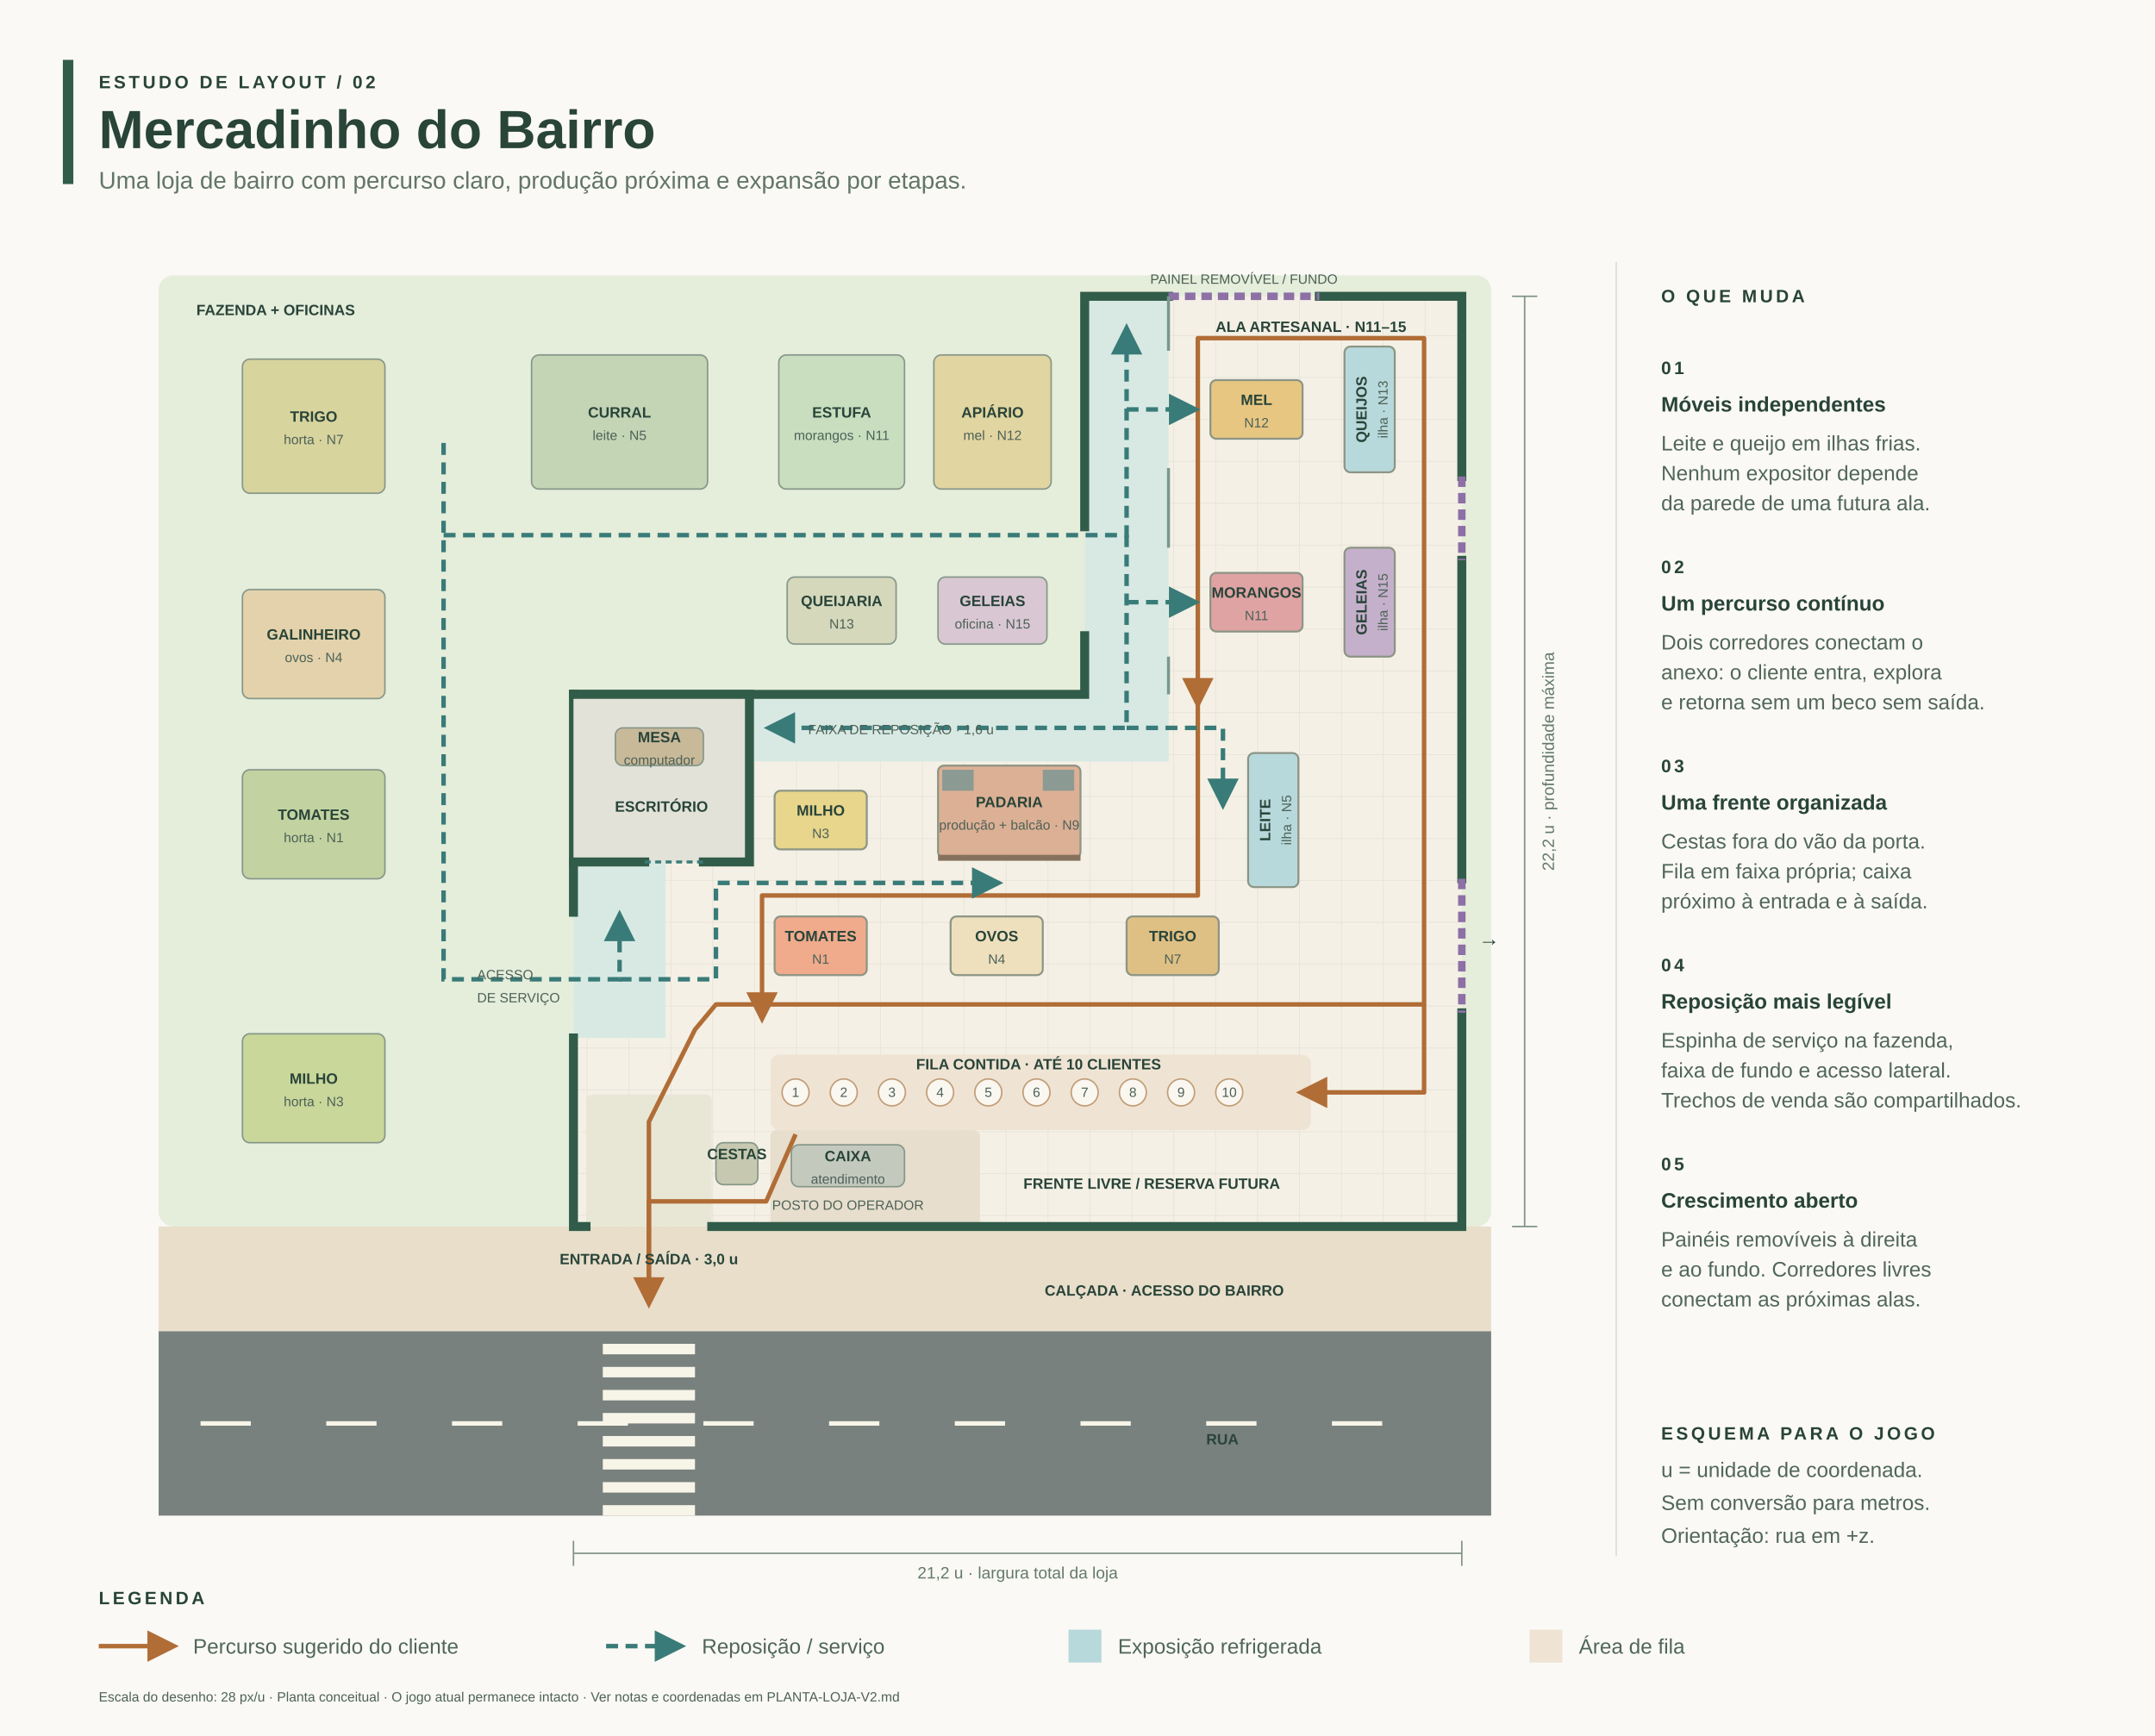
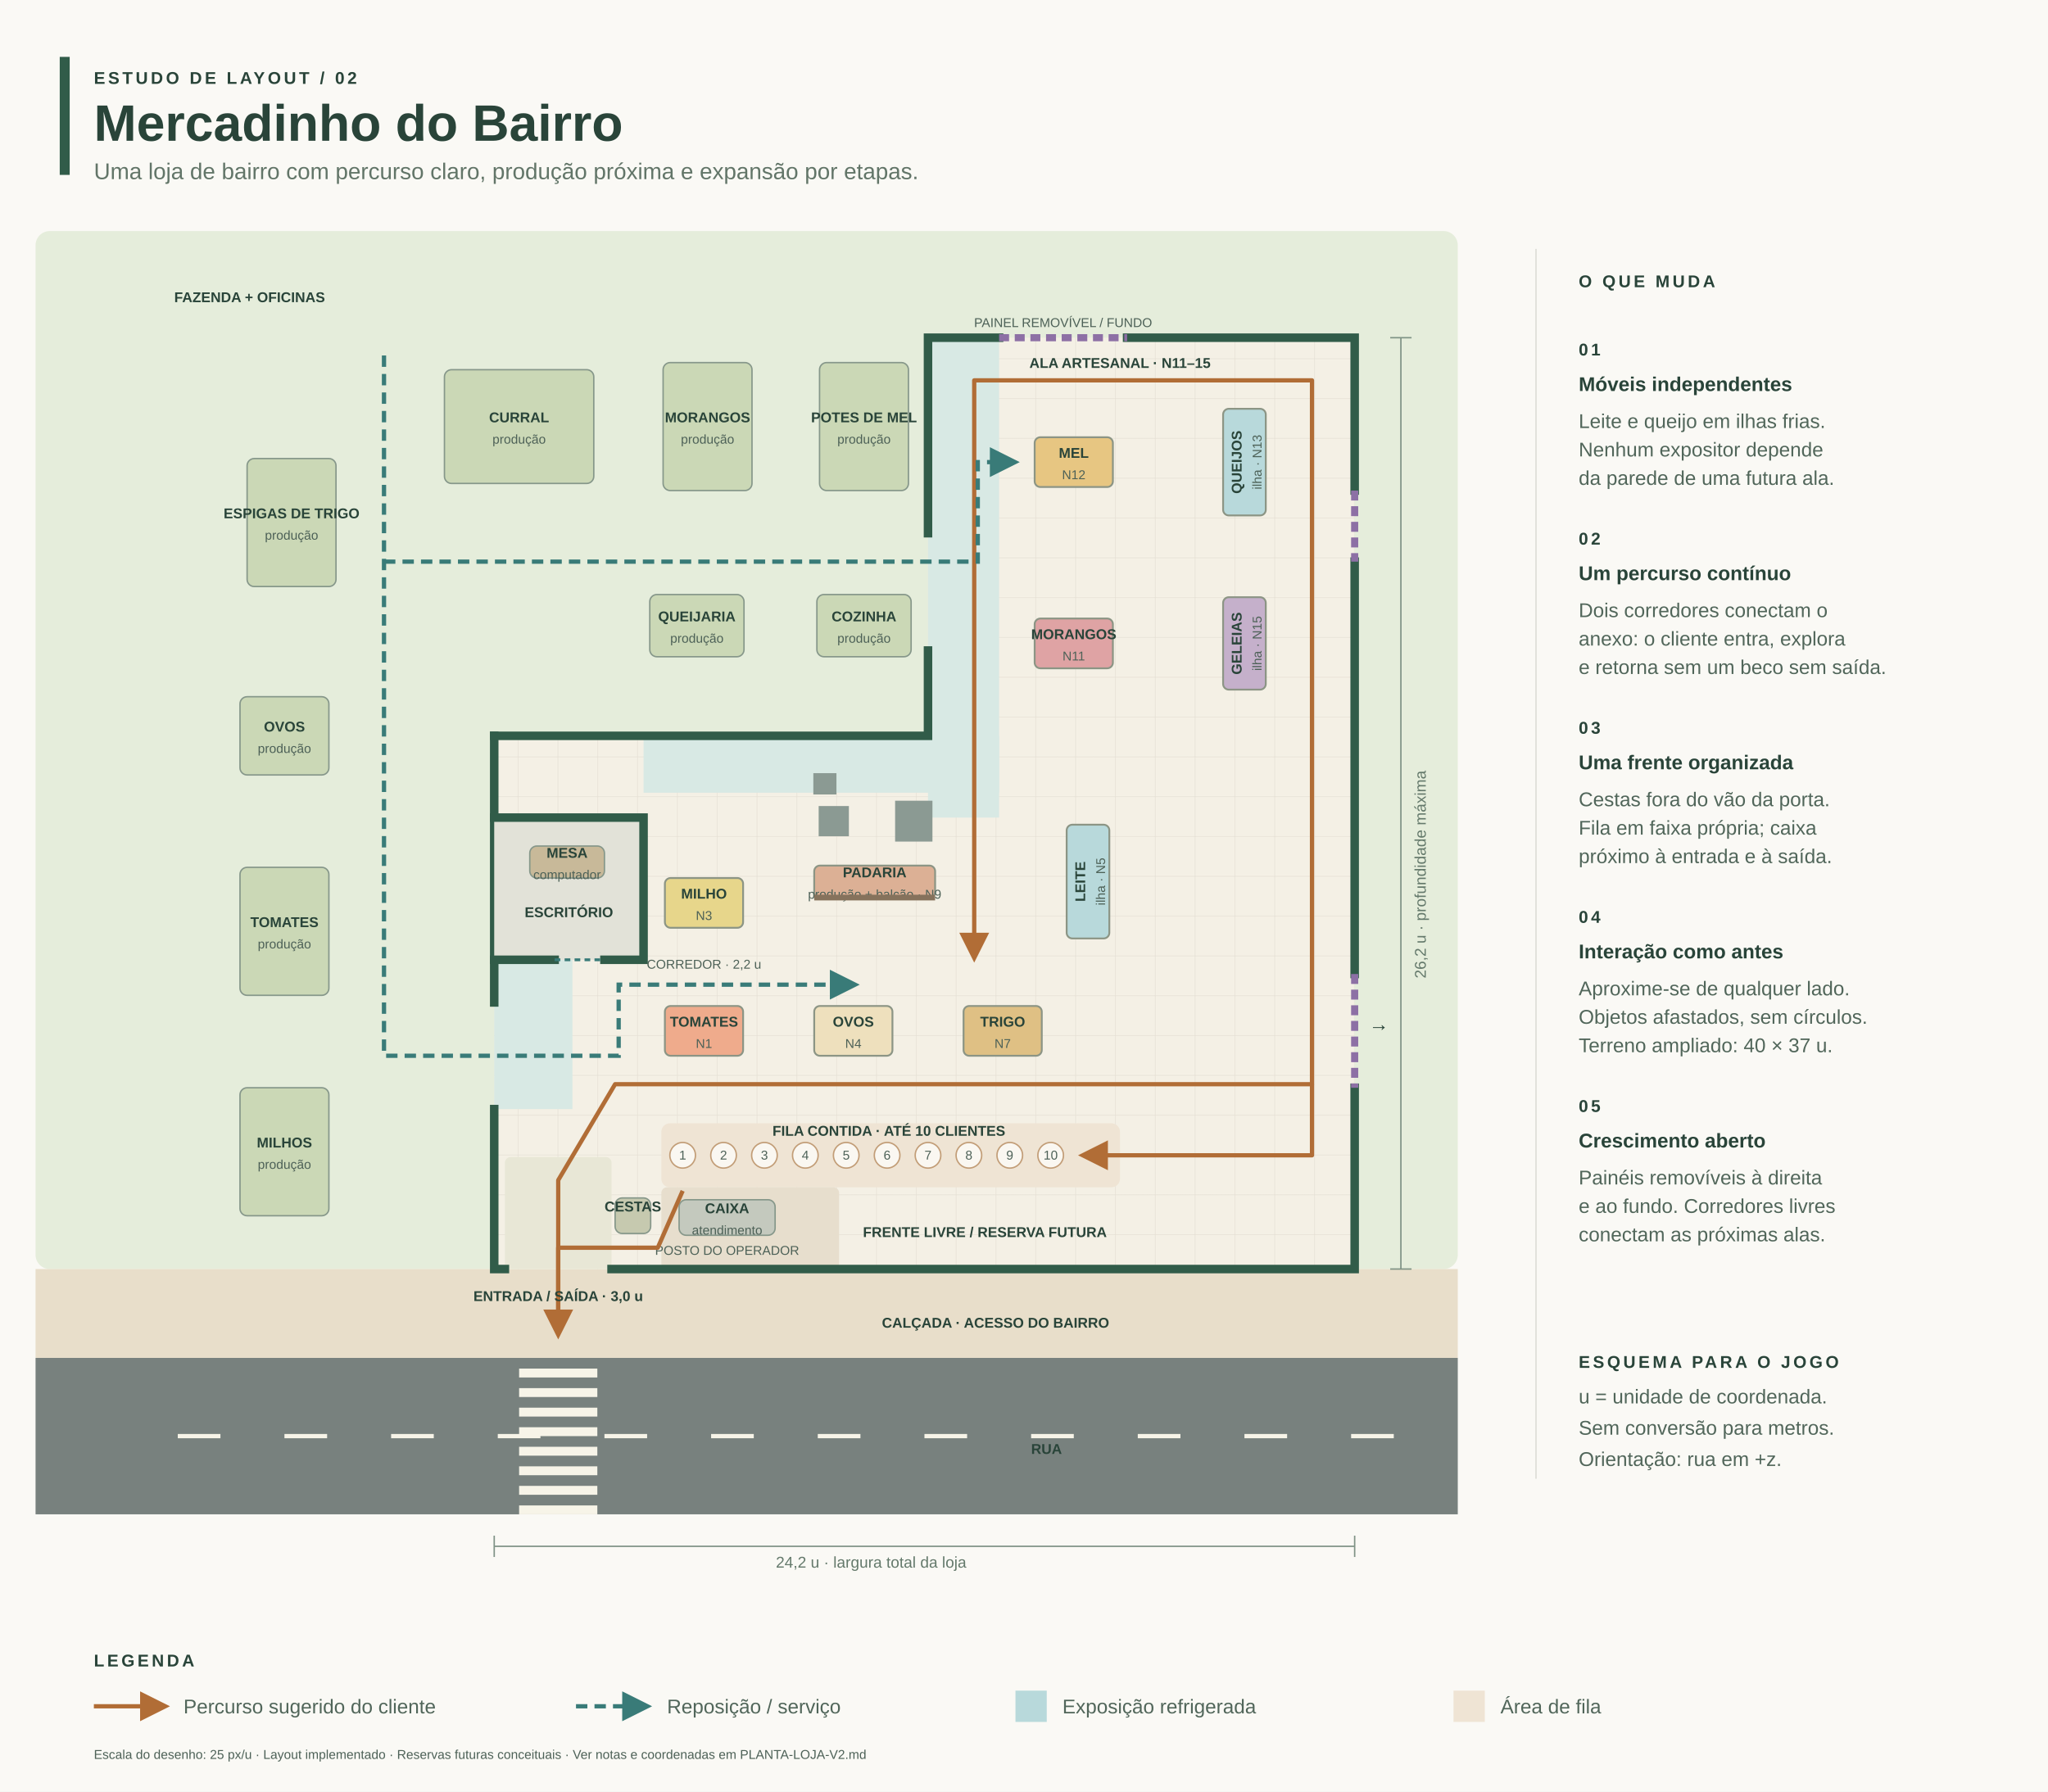
- <svg xmlns="http://www.w3.org/2000/svg" width="1440" height="1160" viewBox="0 0 1440 1160" role="img" aria-labelledby="title desc">
+ <svg xmlns="http://www.w3.org/2000/svg" width="1440" height="1260" viewBox="0 0 1440 1260" role="img" aria-labelledby="title desc">
  <defs>
    <pattern id="tiles" width="28" height="28" patternUnits="userSpaceOnUse">
      <rect width="28" height="28" fill="#f4f0e5" />
      <path d="M28 0H0V28" fill="none" stroke="#e3ded1" stroke-width="0.65" />
    </pattern>
    <marker id="customerArrow" markerWidth="7" markerHeight="7" refX="5.5" refY="3.5" orient="auto">
      <path d="M0 0L7 3.5L0 7Z" fill="#b16d36" />
    </marker>
    <marker id="staffArrow" markerWidth="7" markerHeight="7" refX="5.5" refY="3.5" orient="auto">
      <path d="M0 0L7 3.5L0 7Z" fill="#397b78" />
    </marker>
  </defs>
  <style>
text{font-family:Arial,sans-serif;fill:#294439}.heading{font-size:36px;font-weight:700}.subtitle{font-size:16px;fill:#627568}.eyebrow{font-size:12px;font-weight:700;letter-spacing:2px}.label{font-size:14px;font-weight:700}.small{font-size:10px;font-weight:700}.tiny{font-size:9px;fill:#4d6157}.note{font-size:14px;fill:#51665a}.wall{fill:none;stroke:#315c49;stroke-width:6;stroke-linecap:square}.customer{fill:none;stroke:#b16d36;stroke-width:3;marker-end:url(#customerArrow);stroke-linejoin:round}.staff{fill:none;stroke:#397b78;stroke-width:3;stroke-dasharray:8 5;marker-end:url(#staffArrow)}.dimension{stroke:#809386;stroke-width:1}.dimtext{font-size:11px;fill:#64796b}
</style>
-   <rect width="1440" height="1160" fill="#faf9f5" />
+   <rect width="1440" height="1260" fill="#faf9f5" />
  <rect x="42" y="40" width="7" height="83" fill="#315c49" />
  <text x="66" y="59" class="eyebrow">ESTUDO DE LAYOUT / 02</text>
  <text x="66" y="99" class="heading">Mercadinho do Bairro</text>
  <text x="66" y="126" class="subtitle">Uma loja de bairro com percurso claro, produção próxima e expansão por etapas.</text>
-   <rect x="106" y="184" width="890.4" height="635.6" fill="#e5eddb" rx="10" />
-   <rect x="106" y="819.6" width="890.4" height="70" fill="#e8deca" />
-   <rect x="106" y="889.6" width="890.4" height="123.2" fill="#78817e" />
-   <line x1="134" y1="951.2" x2="167.6" y2="951.2" stroke="#f7f4e8" stroke-width="3" />
-   <line x1="218" y1="951.2" x2="251.6" y2="951.2" stroke="#f7f4e8" stroke-width="3" />
-   <line x1="302" y1="951.2" x2="335.6" y2="951.2" stroke="#f7f4e8" stroke-width="3" />
-   <line x1="386" y1="951.2" x2="419.6" y2="951.2" stroke="#f7f4e8" stroke-width="3" />
-   <line x1="470" y1="951.2" x2="503.6" y2="951.2" stroke="#f7f4e8" stroke-width="3" />
-   <line x1="554" y1="951.2" x2="587.6" y2="951.2" stroke="#f7f4e8" stroke-width="3" />
-   <line x1="638" y1="951.2" x2="671.6" y2="951.2" stroke="#f7f4e8" stroke-width="3" />
-   <line x1="722" y1="951.2" x2="755.6" y2="951.2" stroke="#f7f4e8" stroke-width="3" />
-   <line x1="806" y1="951.2" x2="839.6" y2="951.2" stroke="#f7f4e8" stroke-width="3" />
-   <line x1="890" y1="951.2" x2="923.6" y2="951.2" stroke="#f7f4e8" stroke-width="3" />
-   <rect x="402.8" y="898" width="61.6" height="7" fill="#f7f4e8" />
-   <rect x="402.8" y="913.4" width="61.6" height="7" fill="#f7f4e8" />
-   <rect x="402.8" y="928.8" width="61.6" height="7" fill="#f7f4e8" />
-   <rect x="402.8" y="944.2" width="61.6" height="7" fill="#f7f4e8" />
-   <rect x="402.8" y="959.6" width="61.6" height="7" fill="#f7f4e8" />
-   <rect x="402.8" y="975" width="61.6" height="7" fill="#f7f4e8" />
-   <rect x="402.8" y="990.4" width="61.6" height="7" fill="#f7f4e8" />
-   <rect x="402.8" y="1005.8" width="61.6" height="7" fill="#f7f4e8" />
-   <text x="778" y="865.8" class="small" text-anchor="middle">CALÇADA · ACESSO DO BAIRRO</text>
-   <text x="806" y="965.2" class="small" fill="#ffffff">RUA</text>
-   <rect x="162" y="690.8" width="95.2" height="72.8" fill="#cad79a" rx="5" stroke="#86978a" stroke-width="1" />
-   <text x="209.6" y="724.2" class="small" text-anchor="middle">MILHO</text>
-   <text x="209.6" y="739.2" class="tiny" text-anchor="middle">horta · N3</text>
-   <rect x="162" y="514.4" width="95.2" height="72.8" fill="#c2d3a1" rx="5" stroke="#86978a" stroke-width="1" />
-   <text x="209.6" y="547.8" class="small" text-anchor="middle">TOMATES</text>
-   <text x="209.6" y="562.8" class="tiny" text-anchor="middle">horta · N1</text>
-   <rect x="162" y="394" width="95.2" height="72.8" fill="#e3d2ab" rx="5" stroke="#86978a" stroke-width="1" />
-   <text x="209.6" y="427.4" class="small" text-anchor="middle">GALINHEIRO</text>
-   <text x="209.6" y="442.4" class="tiny" text-anchor="middle">ovos · N4</text>
-   <rect x="162" y="240" width="95.2" height="89.6" fill="#d8d49e" rx="5" stroke="#86978a" stroke-width="1" />
-   <text x="209.6" y="281.8" class="small" text-anchor="middle">TRIGO</text>
-   <text x="209.6" y="296.8" class="tiny" text-anchor="middle">horta · N7</text>
-   <rect x="355.2" y="237.2" width="117.6" height="89.6" fill="#c4d5b5" rx="5" stroke="#86978a" stroke-width="1" />
-   <text x="414" y="279" class="small" text-anchor="middle">CURRAL</text>
-   <text x="414" y="294" class="tiny" text-anchor="middle">leite · N5</text>
-   <rect x="520.4" y="237.2" width="84" height="89.6" fill="#c8debf" rx="5" stroke="#86978a" stroke-width="1" />
-   <text x="562.4" y="279" class="small" text-anchor="middle">ESTUFA</text>
-   <text x="562.4" y="294" class="tiny" text-anchor="middle">morangos · N11</text>
-   <rect x="624" y="237.2" width="78.4" height="89.6" fill="#e1d5a1" rx="5" stroke="#86978a" stroke-width="1" />
-   <text x="663.2" y="279" class="small" text-anchor="middle">APIÁRIO</text>
-   <text x="663.2" y="294" class="tiny" text-anchor="middle">mel · N12</text>
-   <rect x="526" y="385.6" width="72.8" height="44.8" fill="#d5d8bb" rx="5" stroke="#86978a" stroke-width="1" />
-   <text x="562.4" y="405" class="small" text-anchor="middle">QUEIJARIA</text>
-   <text x="562.4" y="420" class="tiny" text-anchor="middle">N13</text>
-   <rect x="626.8" y="385.6" width="72.8" height="44.8" fill="#d9c7d3" rx="5" stroke="#86978a" stroke-width="1" />
-   <text x="663.2" y="405" class="small" text-anchor="middle">GELEIAS</text>
-   <text x="663.2" y="420" class="tiny" text-anchor="middle">oficina · N15</text>
-   <text x="131.2" y="210.6" class="small">FAZENDA + OFICINAS</text>
-   <path d="M383.2,464H724.8V198H976.8V819.6H383.2Z" fill="url(#tiles)" />
-   <rect x="383.2" y="576" width="61.6" height="117.6" fill="#d8e9e4" />
-   <rect x="500.8" y="464" width="280" height="44.8" fill="#d8e9e4" />
-   <rect x="724.8" y="198" width="56" height="310.8" fill="#d8e9e4" />
-   <rect x="391.6" y="731.4" width="84" height="88.2" fill="#e8e7d6" rx="4" />
-   <rect x="514.8" y="704.8" width="361.2" height="50.4" fill="#efe4d4" rx="6" />
-   <rect x="514.8" y="755.2" width="140" height="64.4" fill="#e7decd" rx="4" />
-   <path d="M383.2,464 L724.8,464 L724.8,424.8" class="wall" />
-   <path d="M724.8,352 L724.8,198 L780.8,198" class="wall" />
-   <path d="M881.6,198 L976.8,198 L976.8,318.4" class="wall" />
-   <path d="M976.8,374.4 L976.8,587.2" class="wall" />
-   <path d="M976.8,676.8 L976.8,819.6 L475.6,819.6" class="wall" />
-   <line x1="780.8" y1="198" x2="881.6" y2="198" stroke="#8d70a5" stroke-width="5" stroke-dasharray="7 4" />
-   <line x1="976.8" y1="318.4" x2="976.8" y2="374.4" stroke="#8d70a5" stroke-width="5" stroke-dasharray="7 4" />
-   <line x1="976.8" y1="587.2" x2="976.8" y2="676.8" stroke="#8d70a5" stroke-width="5" stroke-dasharray="7 4" />
-   <text x="831.2" y="189.6" class="tiny" text-anchor="middle">PAINEL REMOVÍVEL / FUNDO</text>
-   <text x="988" y="632" class="label">→</text>
-   <path d="M391.6,819.6 L383.2,819.6 L383.2,693.6" class="wall" />
-   <path d="M383.2,609.6 L383.2,464" class="wall" />
-   <rect x="383.2" y="464" width="117.6" height="112" fill="#e2e2d8" />
-   <path d="M383.2,464 L500.8,464 L500.8,576 L470,576" class="wall" />
-   <path d="M430.8,576 L383.2,576" class="wall" />
-   <rect x="411.2" y="486.4" width="58.8" height="25.2" fill="#c8b999" rx="5" stroke="#86978a" stroke-width="1" />
-   <text x="440.6" y="496" class="small" text-anchor="middle">MESA</text>
-   <text x="440.6" y="511" class="tiny" text-anchor="middle">computador</text>
-   <text x="442" y="542.4" class="small" text-anchor="middle">ESCRITÓRIO</text>
-   <line x1="430.8" y1="576" x2="470" y2="576" stroke="#397b78" stroke-width="2" stroke-dasharray="4 3" />
-   <line x1="780.8" y1="198" x2="780.8" y2="234.4" stroke="#77988e" stroke-width="2" />
-   <line x1="780.8" y1="312.8" x2="780.8" y2="366" stroke="#77988e" stroke-width="2" />
-   <line x1="780.8" y1="438.8" x2="780.8" y2="464" stroke="#77988e" stroke-width="2" />
-   <rect x="517.6" y="612.4" width="61.6" height="39.2" fill="#efab8c" rx="4" stroke="#8c9585" stroke-width="1.3" />
-   <text x="548.4" y="629" class="small" text-anchor="middle">TOMATES</text>
-   <text x="548.4" y="644" class="tiny" text-anchor="middle">N1</text>
-   <rect x="517.6" y="528.4" width="61.6" height="39.2" fill="#e7d68b" rx="4" stroke="#8c9585" stroke-width="1.3" />
-   <text x="548.4" y="545" class="small" text-anchor="middle">MILHO</text>
-   <text x="548.4" y="560" class="tiny" text-anchor="middle">N3</text>
-   <rect x="635.2" y="612.4" width="61.6" height="39.2" fill="#eee0bd" rx="4" stroke="#8c9585" stroke-width="1.3" />
-   <text x="666" y="629" class="small" text-anchor="middle">OVOS</text>
-   <text x="666" y="644" class="tiny" text-anchor="middle">N4</text>
-   <rect x="752.8" y="612.4" width="61.6" height="39.2" fill="#dfc084" rx="4" stroke="#8c9585" stroke-width="1.3" />
-   <text x="783.6" y="629" class="small" text-anchor="middle">TRIGO</text>
-   <text x="783.6" y="644" class="tiny" text-anchor="middle">N7</text>
-   <rect x="626.8" y="511.6" width="95.2" height="61.6" fill="#dcb095" rx="4" stroke="#8c9585" stroke-width="1.3" />
-   <text x="674.4" y="539.4" class="small" text-anchor="middle">PADARIA</text>
-   <text x="674.4" y="554.4" class="tiny" text-anchor="middle">produção + balcão · N9</text>
-   <rect x="834" y="503.2" width="33.6" height="89.6" fill="#b8d9db" rx="4" stroke="#8c9585" stroke-width="1.3" />
-   <g transform="translate(850.8,548) rotate(-90)">
+   <rect x="25" y="162.5" width="1000" height="730" fill="#e5eddb" rx="10" />
+   <rect x="25" y="892.5" width="1000" height="62.5" fill="#e8deca" />
+   <rect x="25" y="955" width="1000" height="110" fill="#78817e" />
+   <line x1="125" y1="1010" x2="155" y2="1010" stroke="#f7f4e8" stroke-width="3" />
+   <line x1="200" y1="1010" x2="230" y2="1010" stroke="#f7f4e8" stroke-width="3" />
+   <line x1="275" y1="1010" x2="305" y2="1010" stroke="#f7f4e8" stroke-width="3" />
+   <line x1="350" y1="1010" x2="380" y2="1010" stroke="#f7f4e8" stroke-width="3" />
+   <line x1="425" y1="1010" x2="455" y2="1010" stroke="#f7f4e8" stroke-width="3" />
+   <line x1="500" y1="1010" x2="530" y2="1010" stroke="#f7f4e8" stroke-width="3" />
+   <line x1="575" y1="1010" x2="605" y2="1010" stroke="#f7f4e8" stroke-width="3" />
+   <line x1="650" y1="1010" x2="680" y2="1010" stroke="#f7f4e8" stroke-width="3" />
+   <line x1="725" y1="1010" x2="755" y2="1010" stroke="#f7f4e8" stroke-width="3" />
+   <line x1="800" y1="1010" x2="830" y2="1010" stroke="#f7f4e8" stroke-width="3" />
+   <line x1="875" y1="1010" x2="905" y2="1010" stroke="#f7f4e8" stroke-width="3" />
+   <line x1="950" y1="1010" x2="980" y2="1010" stroke="#f7f4e8" stroke-width="3" />
+   <rect x="365" y="962.5" width="55" height="6.25" fill="#f7f4e8" />
+   <rect x="365" y="976.25" width="55" height="6.25" fill="#f7f4e8" />
+   <rect x="365" y="990" width="55" height="6.25" fill="#f7f4e8" />
+   <rect x="365" y="1003.75" width="55" height="6.25" fill="#f7f4e8" />
+   <rect x="365" y="1017.5" width="55" height="6.25" fill="#f7f4e8" />
+   <rect x="365" y="1031.25" width="55" height="6.25" fill="#f7f4e8" />
+   <rect x="365" y="1045" width="55" height="6.25" fill="#f7f4e8" />
+   <rect x="365" y="1058.75" width="55" height="6.25" fill="#f7f4e8" />
+   <text x="700" y="933.75" class="small" text-anchor="middle">CALÇADA · ACESSO DO BAIRRO</text>
+   <text x="725" y="1022.5" class="small" fill="#ffffff">RUA</text>
+   <rect x="168.75" y="610" width="62.5" height="90" fill="#cbd8b6" rx="5" stroke="#86978a" stroke-width="1" />
+   <text x="200" y="652" class="small" text-anchor="middle">TOMATES</text>
+   <text x="200" y="667" class="tiny" text-anchor="middle">produção</text>
+   <rect x="168.75" y="765" width="62.5" height="90" fill="#cbd8b6" rx="5" stroke="#86978a" stroke-width="1" />
+   <text x="200" y="807" class="small" text-anchor="middle">MILHOS</text>
+   <text x="200" y="822" class="tiny" text-anchor="middle">produção</text>
+   <rect x="168.75" y="490" width="62.5" height="55" fill="#cbd8b6" rx="5" stroke="#86978a" stroke-width="1" />
+   <text x="200" y="514.5" class="small" text-anchor="middle">OVOS</text>
+   <text x="200" y="529.5" class="tiny" text-anchor="middle">produção</text>
+   <rect x="312.5" y="260" width="105" height="80" fill="#cbd8b6" rx="5" stroke="#86978a" stroke-width="1" />
+   <text x="365" y="297" class="small" text-anchor="middle">CURRAL</text>
+   <text x="365" y="312" class="tiny" text-anchor="middle">produção</text>
+   <rect x="173.75" y="322.5" width="62.5" height="90" fill="#cbd8b6" rx="5" stroke="#86978a" stroke-width="1" />
+   <text x="205" y="364.5" class="small" text-anchor="middle">ESPIGAS DE TRIGO</text>
+   <text x="205" y="379.5" class="tiny" text-anchor="middle">produção</text>
+   <rect x="466.25" y="255" width="62.5" height="90" fill="#cbd8b6" rx="5" stroke="#86978a" stroke-width="1" />
+   <text x="497.5" y="297" class="small" text-anchor="middle">MORANGOS</text>
+   <text x="497.5" y="312" class="tiny" text-anchor="middle">produção</text>
+   <rect x="576.25" y="255" width="62.5" height="90" fill="#cbd8b6" rx="5" stroke="#86978a" stroke-width="1" />
+   <text x="607.5" y="297" class="small" text-anchor="middle">POTES DE MEL</text>
+   <text x="607.5" y="312" class="tiny" text-anchor="middle">produção</text>
+   <rect x="456.875" y="418.125" width="66.25" height="43.75" fill="#cbd8b6" rx="5" stroke="#86978a" stroke-width="1" />
+   <text x="490" y="437" class="small" text-anchor="middle">QUEIJARIA</text>
+   <text x="490" y="452" class="tiny" text-anchor="middle">produção</text>
+   <rect x="574.375" y="418.125" width="66.25" height="43.75" fill="#cbd8b6" rx="5" stroke="#86978a" stroke-width="1" />
+   <text x="607.5" y="437" class="small" text-anchor="middle">COZINHA</text>
+   <text x="607.5" y="452" class="tiny" text-anchor="middle">produção</text>
+   <text x="122.5" y="212.5" class="small">FAZENDA + OFICINAS</text>
+   <path d="M347.5,517.5H652.5V237.5H952.5V892.5H347.5Z" fill="url(#tiles)" />
+   <rect x="347.5" y="675" width="55" height="105" fill="#d8e9e4" />
+   <rect x="452.5" y="517.5" width="250" height="40" fill="#d8e9e4" />
+   <rect x="652.5" y="237.5" width="50" height="337.5" fill="#d8e9e4" />
+   <rect x="355" y="813.75" width="75" height="78.75" fill="#e8e7d6" rx="4" />
+   <rect x="465" y="790" width="322.5" height="45" fill="#efe4d4" rx="6" />
+   <rect x="465" y="835" width="125" height="57.5" fill="#e7decd" rx="4" />
+   <path d="M347.5,517.5 L652.5,517.5 L652.5,457.5" class="wall" />
+   <path d="M652.5,375 L652.5,237.5 L702.5,237.5" class="wall" />
+   <path d="M792.5,237.5 L952.5,237.5 L952.5,345" class="wall" />
+   <path d="M952.5,395 L952.5,685" class="wall" />
+   <path d="M952.5,765 L952.5,892.5 L430,892.5" class="wall" />
+   <line x1="702.5" y1="237.5" x2="792.5" y2="237.5" stroke="#8d70a5" stroke-width="5" stroke-dasharray="7 4" />
+   <line x1="952.5" y1="345" x2="952.5" y2="395" stroke="#8d70a5" stroke-width="5" stroke-dasharray="7 4" />
+   <line x1="952.5" y1="685" x2="952.5" y2="765" stroke="#8d70a5" stroke-width="5" stroke-dasharray="7 4" />
+   <text x="747.5" y="230" class="tiny" text-anchor="middle">PAINEL REMOVÍVEL / FUNDO</text>
+   <text x="962.5" y="725" class="label">→</text>
+   <path d="M355,892.5 L347.5,892.5 L347.5,780" class="wall" />
+   <path d="M347.5,705 L347.5,517.5" class="wall" />
+   <rect x="347.5" y="575" width="105" height="100" fill="#e2e2d8" />
+   <path d="M347.5,575 L452.5,575 L452.5,675 L425,675" class="wall" />
+   <path d="M390,675 L347.5,675" class="wall" />
+   <rect x="372.5" y="595" width="52.5" height="22.5" fill="#c8b999" rx="5" stroke="#86978a" stroke-width="1" />
+   <text x="398.75" y="603.25" class="small" text-anchor="middle">MESA</text>
+   <text x="398.75" y="618.25" class="tiny" text-anchor="middle">computador</text>
+   <text x="400" y="645" class="small" text-anchor="middle">ESCRITÓRIO</text>
+   <line x1="390" y1="675" x2="425" y2="675" stroke="#397b78" stroke-width="2" stroke-dasharray="4 3" />
+   <rect x="467.5" y="707.5" width="55" height="35" fill="#efab8c" rx="4" stroke="#8c9585" stroke-width="1.3" />
+   <text x="495" y="722" class="small" text-anchor="middle">TOMATES</text>
+   <text x="495" y="737" class="tiny" text-anchor="middle">N1</text>
+   <rect x="467.5" y="617.5" width="55" height="35" fill="#e7d68b" rx="4" stroke="#8c9585" stroke-width="1.3" />
+   <text x="495" y="632" class="small" text-anchor="middle">MILHO</text>
+   <text x="495" y="647" class="tiny" text-anchor="middle">N3</text>
+   <rect x="572.5" y="707.5" width="55" height="35" fill="#eee0bd" rx="4" stroke="#8c9585" stroke-width="1.3" />
+   <text x="600" y="722" class="small" text-anchor="middle">OVOS</text>
+   <text x="600" y="737" class="tiny" text-anchor="middle">N4</text>
+   <rect x="677.5" y="707.5" width="55" height="35" fill="#dfc084" rx="4" stroke="#8c9585" stroke-width="1.3" />
+   <text x="705" y="722" class="small" text-anchor="middle">TRIGO</text>
+   <text x="705" y="737" class="tiny" text-anchor="middle">N7</text>
+   <rect x="572.5" y="608.75" width="85" height="22.5" fill="#dcb095" rx="4" stroke="#8c9585" stroke-width="1.3" />
+   <text x="615" y="617" class="small" text-anchor="middle">PADARIA</text>
+   <text x="615" y="632" class="tiny" text-anchor="middle">produção + balcão · N9</text>
+   <rect x="750" y="580" width="30" height="80" fill="#b8d9db" rx="4" stroke="#8c9585" stroke-width="1.3" />
+   <g transform="translate(765,620) rotate(-90)">
    <text x="0" y="-2" class="small" text-anchor="middle">LEITE</text>
    <text x="0" y="12" class="tiny" text-anchor="middle">ilha · N5</text>
  </g>
-   <rect x="808.8" y="382.8" width="61.6" height="39.2" fill="#dfa3a4" rx="4" stroke="#8c9585" stroke-width="1.3" />
-   <text x="839.6" y="399.4" class="small" text-anchor="middle">MORANGOS</text>
-   <text x="839.6" y="414.4" class="tiny" text-anchor="middle">N11</text>
-   <rect x="808.8" y="254" width="61.6" height="39.2" fill="#e7c682" rx="4" stroke="#8c9585" stroke-width="1.3" />
-   <text x="839.6" y="270.6" class="small" text-anchor="middle">MEL</text>
-   <text x="839.6" y="285.6" class="tiny" text-anchor="middle">N12</text>
-   <rect x="898.4" y="231.6" width="33.6" height="84" fill="#b8d9db" rx="4" stroke="#8c9585" stroke-width="1.3" />
-   <g transform="translate(915.2,273.6) rotate(-90)">
+   <rect x="727.5" y="435" width="55" height="35" fill="#dfa3a4" rx="4" stroke="#8c9585" stroke-width="1.3" />
+   <text x="755" y="449.5" class="small" text-anchor="middle">MORANGOS</text>
+   <text x="755" y="464.5" class="tiny" text-anchor="middle">N11</text>
+   <rect x="727.5" y="307.5" width="55" height="35" fill="#e7c682" rx="4" stroke="#8c9585" stroke-width="1.3" />
+   <text x="755" y="322" class="small" text-anchor="middle">MEL</text>
+   <text x="755" y="337" class="tiny" text-anchor="middle">N12</text>
+   <rect x="860" y="287.5" width="30" height="75" fill="#b8d9db" rx="4" stroke="#8c9585" stroke-width="1.3" />
+   <g transform="translate(875,325) rotate(-90)">
    <text x="0" y="-2" class="small" text-anchor="middle">QUEIJOS</text>
    <text x="0" y="12" class="tiny" text-anchor="middle">ilha · N13</text>
  </g>
-   <rect x="898.4" y="366" width="33.6" height="72.8" fill="#c5b0cb" rx="4" stroke="#8c9585" stroke-width="1.3" />
-   <g transform="translate(915.2,402.4) rotate(-90)">
+   <rect x="860" y="420" width="30" height="65" fill="#c5b0cb" rx="4" stroke="#8c9585" stroke-width="1.3" />
+   <g transform="translate(875,452.5) rotate(-90)">
    <text x="0" y="-2" class="small" text-anchor="middle">GELEIAS</text>
    <text x="0" y="12" class="tiny" text-anchor="middle">ilha · N15</text>
  </g>
-   <rect x="629.6" y="514.4" width="21" height="14" fill="#8b9a93" />
-   <rect x="696.8" y="514.4" width="21" height="14" fill="#8b9a93" />
-   <line x1="626.8" y1="573.2" x2="722" y2="573.2" stroke="#86725c" stroke-width="4" />
-   <rect x="478.4" y="763.6" width="28" height="28" fill="#c6c9af" rx="5" stroke="#86978a" stroke-width="1" />
-   <text x="492.4" y="774.6" class="small" text-anchor="middle">CESTAS</text>
-   <rect x="528.8" y="765" width="75.6" height="28" fill="#c4c9be" rx="5" stroke="#86978a" stroke-width="1" />
-   <text x="566.6" y="776" class="small" text-anchor="middle">CAIXA</text>
-   <text x="566.6" y="791" class="tiny" text-anchor="middle">atendimento</text>
-   <text x="566.6" y="808.4" class="tiny" text-anchor="middle">POSTO DO OPERADOR</text>
-   <circle cx="531.6" cy="730" r="9" fill="#faf7f1" stroke="#c29d77" />
-   <text x="531.6" y="733" class="tiny" text-anchor="middle">1</text>
-   <circle cx="563.8" cy="730" r="9" fill="#faf7f1" stroke="#c29d77" />
-   <text x="563.8" y="733" class="tiny" text-anchor="middle">2</text>
-   <circle cx="596" cy="730" r="9" fill="#faf7f1" stroke="#c29d77" />
-   <text x="596" y="733" class="tiny" text-anchor="middle">3</text>
-   <circle cx="628.2" cy="730" r="9" fill="#faf7f1" stroke="#c29d77" />
-   <text x="628.2" y="733" class="tiny" text-anchor="middle">4</text>
-   <circle cx="660.4" cy="730" r="9" fill="#faf7f1" stroke="#c29d77" />
-   <text x="660.4" y="733" class="tiny" text-anchor="middle">5</text>
-   <circle cx="692.6" cy="730" r="9" fill="#faf7f1" stroke="#c29d77" />
-   <text x="692.6" y="733" class="tiny" text-anchor="middle">6</text>
-   <circle cx="724.8" cy="730" r="9" fill="#faf7f1" stroke="#c29d77" />
-   <text x="724.8" y="733" class="tiny" text-anchor="middle">7</text>
-   <circle cx="757" cy="730" r="9" fill="#faf7f1" stroke="#c29d77" />
-   <text x="757" y="733" class="tiny" text-anchor="middle">8</text>
-   <circle cx="789.2" cy="730" r="9" fill="#faf7f1" stroke="#c29d77" />
-   <text x="789.2" y="733" class="tiny" text-anchor="middle">9</text>
-   <circle cx="821.4" cy="730" r="9" fill="#faf7f1" stroke="#c29d77" />
-   <text x="821.4" y="733" class="tiny" text-anchor="middle">10</text>
-   <text x="694" y="714.6" class="small" text-anchor="middle">FILA CONTIDA · ATÉ 10 CLIENTES</text>
-   <text x="769.6" y="794.4" class="small" text-anchor="middle">FRENTE LIVRE / RESERVA FUTURA</text>
-   <text x="876" y="221.8" class="small" text-anchor="middle">ALA ARTESANAL · N11–15</text>
-   <path d="M433.6,870 L433.6,749.6 L464.4,688 L478.4,671.2 L839.6,671.2 L951.6,671.2 L951.6,226 L800.4,226 L800.4,469.6" class="customer" />
-   <path d="M800.4,469.6 L800.4,598.4 L509.2,598.4 L509.2,679.6" class="customer" />
-   <path d="M951.6,671.2 L951.6,730 L870.4,730" class="customer" />
-   <path d="M531.6,758 L512,802.8 L433.6,802.8 L433.6,870" class="customer" />
-   <path d="M296.4,296 L296.4,654.4 L414,654.4 L414,612.4" class="staff" />
-   <path d="M296.4,357.6 L752.8,357.6 L752.8,220.4" class="staff" />
-   <path d="M752.8,357.6 L752.8,486.4 L514.8,486.4" class="staff" />
-   <path d="M752.8,486.4 L817.2,486.4 L817.2,536.8" class="staff" />
-   <path d="M414,654.4 L478.4,654.4 L478.4,590 L666,590" class="staff" />
-   <path d="M752.8,273.6 L797.6,273.6" class="staff" />
-   <path d="M752.8,402.4 L797.6,402.4" class="staff" />
-   <text x="318.8" y="654.4" class="tiny">ACESSO</text>
-   <text x="318.8" y="669.8" class="tiny">DE SERVIÇO</text>
-   <text x="540" y="490.6" class="tiny">FAIXA DE REPOSIÇÃO · 1,6 u</text>
-   <text x="433.6" y="844.8" class="small" text-anchor="middle">ENTRADA / SAÍDA · 3,0 u</text>
-   <line x1="383.2" y1="1038" x2="976.8" y2="1038" class="dimension" />
-   <line x1="383.2" y1="1029.6" x2="383.2" y2="1046.4" class="dimension" />
-   <line x1="976.8" y1="1029.6" x2="976.8" y2="1046.4" class="dimension" />
-   <text x="680" y="1054.8" class="dimtext" text-anchor="middle">21,2 u · largura total da loja</text>
-   <line x1="1018.8" y1="198" x2="1018.8" y2="819.6" class="dimension" />
-   <line x1="1010.4" y1="198" x2="1027.2" y2="198" class="dimension" />
-   <line x1="1010.4" y1="819.6" x2="1027.2" y2="819.6" class="dimension" />
-   <text transform="translate(1038.4,508.8) rotate(-90)" class="dimtext" text-anchor="middle">22,2 u · profundidade máxima</text>
+   <rect x="571.875" y="543.75" width="16.25" height="15" fill="#8b9a93" />
+   <rect x="575.625" y="566.875" width="21.25" height="21.25" fill="#8b9a93" />
+   <rect x="629.375" y="563.125" width="26.25" height="28.75" fill="#8b9a93" />
+   <line x1="572.5" y1="631.25" x2="657.5" y2="631.25" stroke="#86725c" stroke-width="4" />
+   <rect x="432.5" y="842.5" width="25" height="25" fill="#c6c9af" rx="5" stroke="#86978a" stroke-width="1" />
+   <text x="445" y="852" class="small" text-anchor="middle">CESTAS</text>
+   <rect x="477.5" y="843.75" width="67.5" height="25" fill="#c4c9be" rx="5" stroke="#86978a" stroke-width="1" />
+   <text x="511.25" y="853.25" class="small" text-anchor="middle">CAIXA</text>
+   <text x="511.25" y="868.25" class="tiny" text-anchor="middle">atendimento</text>
+   <text x="511.25" y="882.5" class="tiny" text-anchor="middle">POSTO DO OPERADOR</text>
+   <circle cx="480" cy="812.5" r="9" fill="#faf7f1" stroke="#c29d77" />
+   <text x="480" y="815.5" class="tiny" text-anchor="middle">1</text>
+   <circle cx="508.75" cy="812.5" r="9" fill="#faf7f1" stroke="#c29d77" />
+   <text x="508.75" y="815.5" class="tiny" text-anchor="middle">2</text>
+   <circle cx="537.5" cy="812.5" r="9" fill="#faf7f1" stroke="#c29d77" />
+   <text x="537.5" y="815.5" class="tiny" text-anchor="middle">3</text>
+   <circle cx="566.25" cy="812.5" r="9" fill="#faf7f1" stroke="#c29d77" />
+   <text x="566.25" y="815.5" class="tiny" text-anchor="middle">4</text>
+   <circle cx="595" cy="812.5" r="9" fill="#faf7f1" stroke="#c29d77" />
+   <text x="595" y="815.5" class="tiny" text-anchor="middle">5</text>
+   <circle cx="623.75" cy="812.5" r="9" fill="#faf7f1" stroke="#c29d77" />
+   <text x="623.75" y="815.5" class="tiny" text-anchor="middle">6</text>
+   <circle cx="652.5" cy="812.5" r="9" fill="#faf7f1" stroke="#c29d77" />
+   <text x="652.5" y="815.5" class="tiny" text-anchor="middle">7</text>
+   <circle cx="681.25" cy="812.5" r="9" fill="#faf7f1" stroke="#c29d77" />
+   <text x="681.25" y="815.5" class="tiny" text-anchor="middle">8</text>
+   <circle cx="710" cy="812.5" r="9" fill="#faf7f1" stroke="#c29d77" />
+   <text x="710" y="815.5" class="tiny" text-anchor="middle">9</text>
+   <circle cx="738.75" cy="812.5" r="9" fill="#faf7f1" stroke="#c29d77" />
+   <text x="738.75" y="815.5" class="tiny" text-anchor="middle">10</text>
+   <text x="625" y="798.75" class="small" text-anchor="middle">FILA CONTIDA · ATÉ 10 CLIENTES</text>
+   <text x="692.5" y="870" class="small" text-anchor="middle">FRENTE LIVRE / RESERVA FUTURA</text>
+   <text x="787.5" y="258.75" class="small" text-anchor="middle">ALA ARTESANAL · N11–15</text>
+   <path d="M392.5,937.5 L392.5,830 L432.5,762.5 L922.5,762.5 L922.5,267.5 L685,267.5 L685,672.5" class="customer" />
+   <path d="M922.5,762.5 L922.5,812.5 L762.5,812.5" class="customer" />
+   <path d="M480,837.5 L462.5,877.5 L392.5,877.5 L392.5,937.5" class="customer" />
+   <path d="M270,250 L270,742.5 L375,742.5 L435,742.5 L435,692.5 L600,692.5" class="staff" />
+   <path d="M270,395 L687.5,395 L687.5,325 L712.5,325" class="staff" />
+   <text x="495" y="681.25" class="tiny" text-anchor="middle">CORREDOR · 2,2 u</text>
+   <text x="392.5" y="915" class="small" text-anchor="middle">ENTRADA / SAÍDA · 3,0 u</text>
+   <line x1="347.5" y1="1087.5" x2="952.5" y2="1087.5" class="dimension" />
+   <line x1="347.5" y1="1080" x2="347.5" y2="1095" class="dimension" />
+   <line x1="952.5" y1="1080" x2="952.5" y2="1095" class="dimension" />
+   <text x="612.5" y="1102.5" class="dimtext" text-anchor="middle">24,2 u · largura total da loja</text>
+   <line x1="985" y1="237.5" x2="985" y2="892.5" class="dimension" />
+   <line x1="977.5" y1="237.5" x2="992.5" y2="237.5" class="dimension" />
+   <line x1="977.5" y1="892.5" x2="992.5" y2="892.5" class="dimension" />
+   <text transform="translate(1002.5,615) rotate(-90)" class="dimtext" text-anchor="middle">26,2 u · profundidade máxima</text>
  <line x1="1080" y1="175" x2="1080" y2="1040" stroke="#dedfd7" />
  <text x="1110" y="202" class="eyebrow">O QUE MUDA</text>
  <text x="1110" y="250" class="eyebrow">01</text>
  <text x="1110" y="275" class="label">Móveis independentes</text>
  <text x="1110" y="301" class="note">Leite e queijo em ilhas frias.</text>
  <text x="1110" y="321" class="note">Nenhum expositor depende</text>
  <text x="1110" y="341" class="note">da parede de uma futura ala.</text>
  <text x="1110" y="383" class="eyebrow">02</text>
  <text x="1110" y="408" class="label">Um percurso contínuo</text>
  <text x="1110" y="434" class="note">Dois corredores conectam o</text>
  <text x="1110" y="454" class="note">anexo: o cliente entra, explora</text>
  <text x="1110" y="474" class="note">e retorna sem um beco sem saída.</text>
  <text x="1110" y="516" class="eyebrow">03</text>
  <text x="1110" y="541" class="label">Uma frente organizada</text>
  <text x="1110" y="567" class="note">Cestas fora do vão da porta.</text>
  <text x="1110" y="587" class="note">Fila em faixa própria; caixa</text>
  <text x="1110" y="607" class="note">próximo à entrada e à saída.</text>
  <text x="1110" y="649" class="eyebrow">04</text>
-   <text x="1110" y="674" class="label">Reposição mais legível</text>
-   <text x="1110" y="700" class="note">Espinha de serviço na fazenda,</text>
-   <text x="1110" y="720" class="note">faixa de fundo e acesso lateral.</text>
-   <text x="1110" y="740" class="note">Trechos de venda são compartilhados.</text>
+   <text x="1110" y="674" class="label">Interação como antes</text>
+   <text x="1110" y="700" class="note">Aproxime-se de qualquer lado.</text>
+   <text x="1110" y="720" class="note">Objetos afastados, sem círculos.</text>
+   <text x="1110" y="740" class="note">Terreno ampliado: 40 × 37 u.</text>
  <text x="1110" y="782" class="eyebrow">05</text>
  <text x="1110" y="807" class="label">Crescimento aberto</text>
  <text x="1110" y="833" class="note">Painéis removíveis à direita</text>
  <text x="1110" y="853" class="note">e ao fundo. Corredores livres</text>
  <text x="1110" y="873" class="note">conectam as próximas alas.</text>
  <text x="1110" y="962" class="eyebrow">ESQUEMA PARA O JOGO</text>
  <text x="1110" y="987" class="note">u = unidade de coordenada.</text>
  <text x="1110" y="1009" class="note">Sem conversão para metros.</text>
  <text x="1110" y="1031" class="note">Orientação: rua em +z.</text>
-   <text x="66" y="1072" class="eyebrow">LEGENDA</text>
-   <path d="M66 1100H115" class="customer" />
-   <text x="129" y="1105" class="note">Percurso sugerido do cliente</text>
-   <path d="M405 1100H454" class="staff" />
-   <text x="469" y="1105" class="note">Reposição / serviço</text>
-   <rect x="714" y="1089" width="22" height="22" fill="#b8d9db" />
-   <text x="747" y="1105" class="note">Exposição refrigerada</text>
-   <rect x="1022" y="1089" width="22" height="22" fill="#efe4d4" />
-   <text x="1055" y="1105" class="note">Área de fila</text>
-   <text x="66" y="1137" class="tiny">Escala do desenho: 28 px/u · Planta conceitual · O jogo atual permanece intacto · Ver notas e coordenadas em PLANTA-LOJA-V2.md</text>
+   <text x="66" y="1172" class="eyebrow">LEGENDA</text>
+   <path d="M66 1200H115" class="customer" />
+   <text x="129" y="1205" class="note">Percurso sugerido do cliente</text>
+   <path d="M405 1200H454" class="staff" />
+   <text x="469" y="1205" class="note">Reposição / serviço</text>
+   <rect x="714" y="1189" width="22" height="22" fill="#b8d9db" />
+   <text x="747" y="1205" class="note">Exposição refrigerada</text>
+   <rect x="1022" y="1189" width="22" height="22" fill="#efe4d4" />
+   <text x="1055" y="1205" class="note">Área de fila</text>
+   <text x="66" y="1237" class="tiny">Escala do desenho: 25 px/u · Layout implementado · Reservas futuras conceituais · Ver notas e coordenadas em PLANTA-LOJA-V2.md</text>
</svg>
